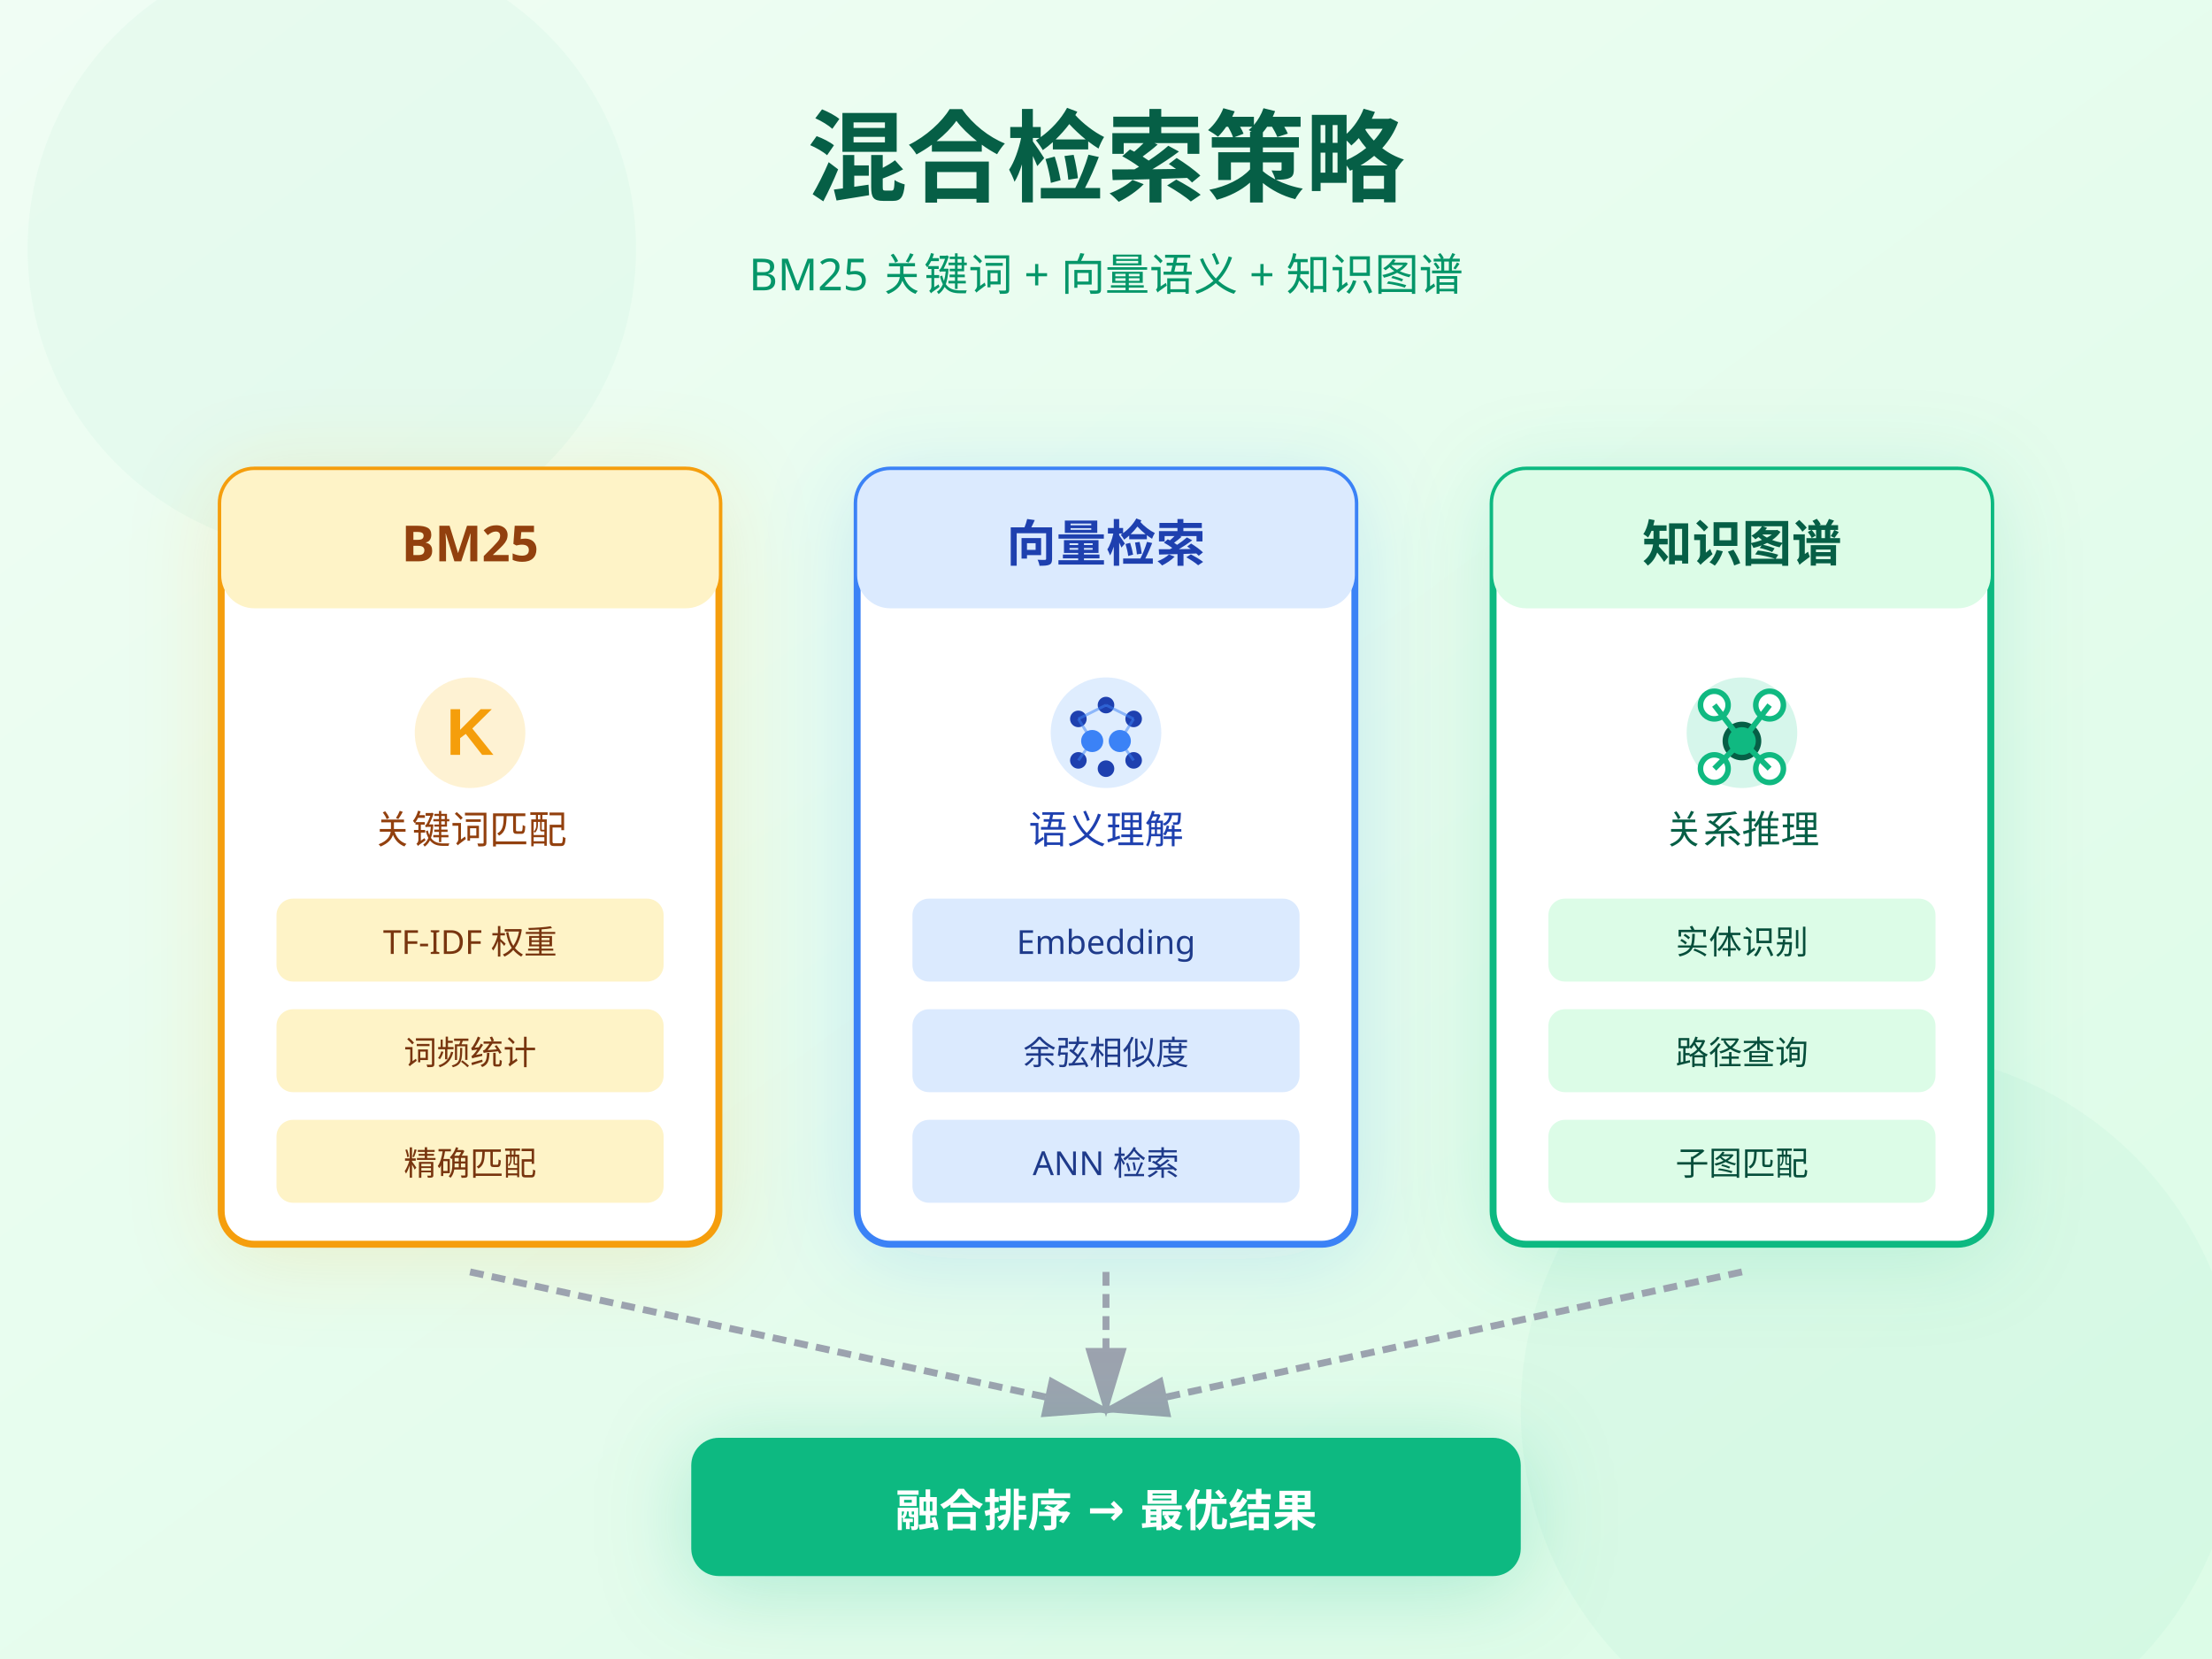
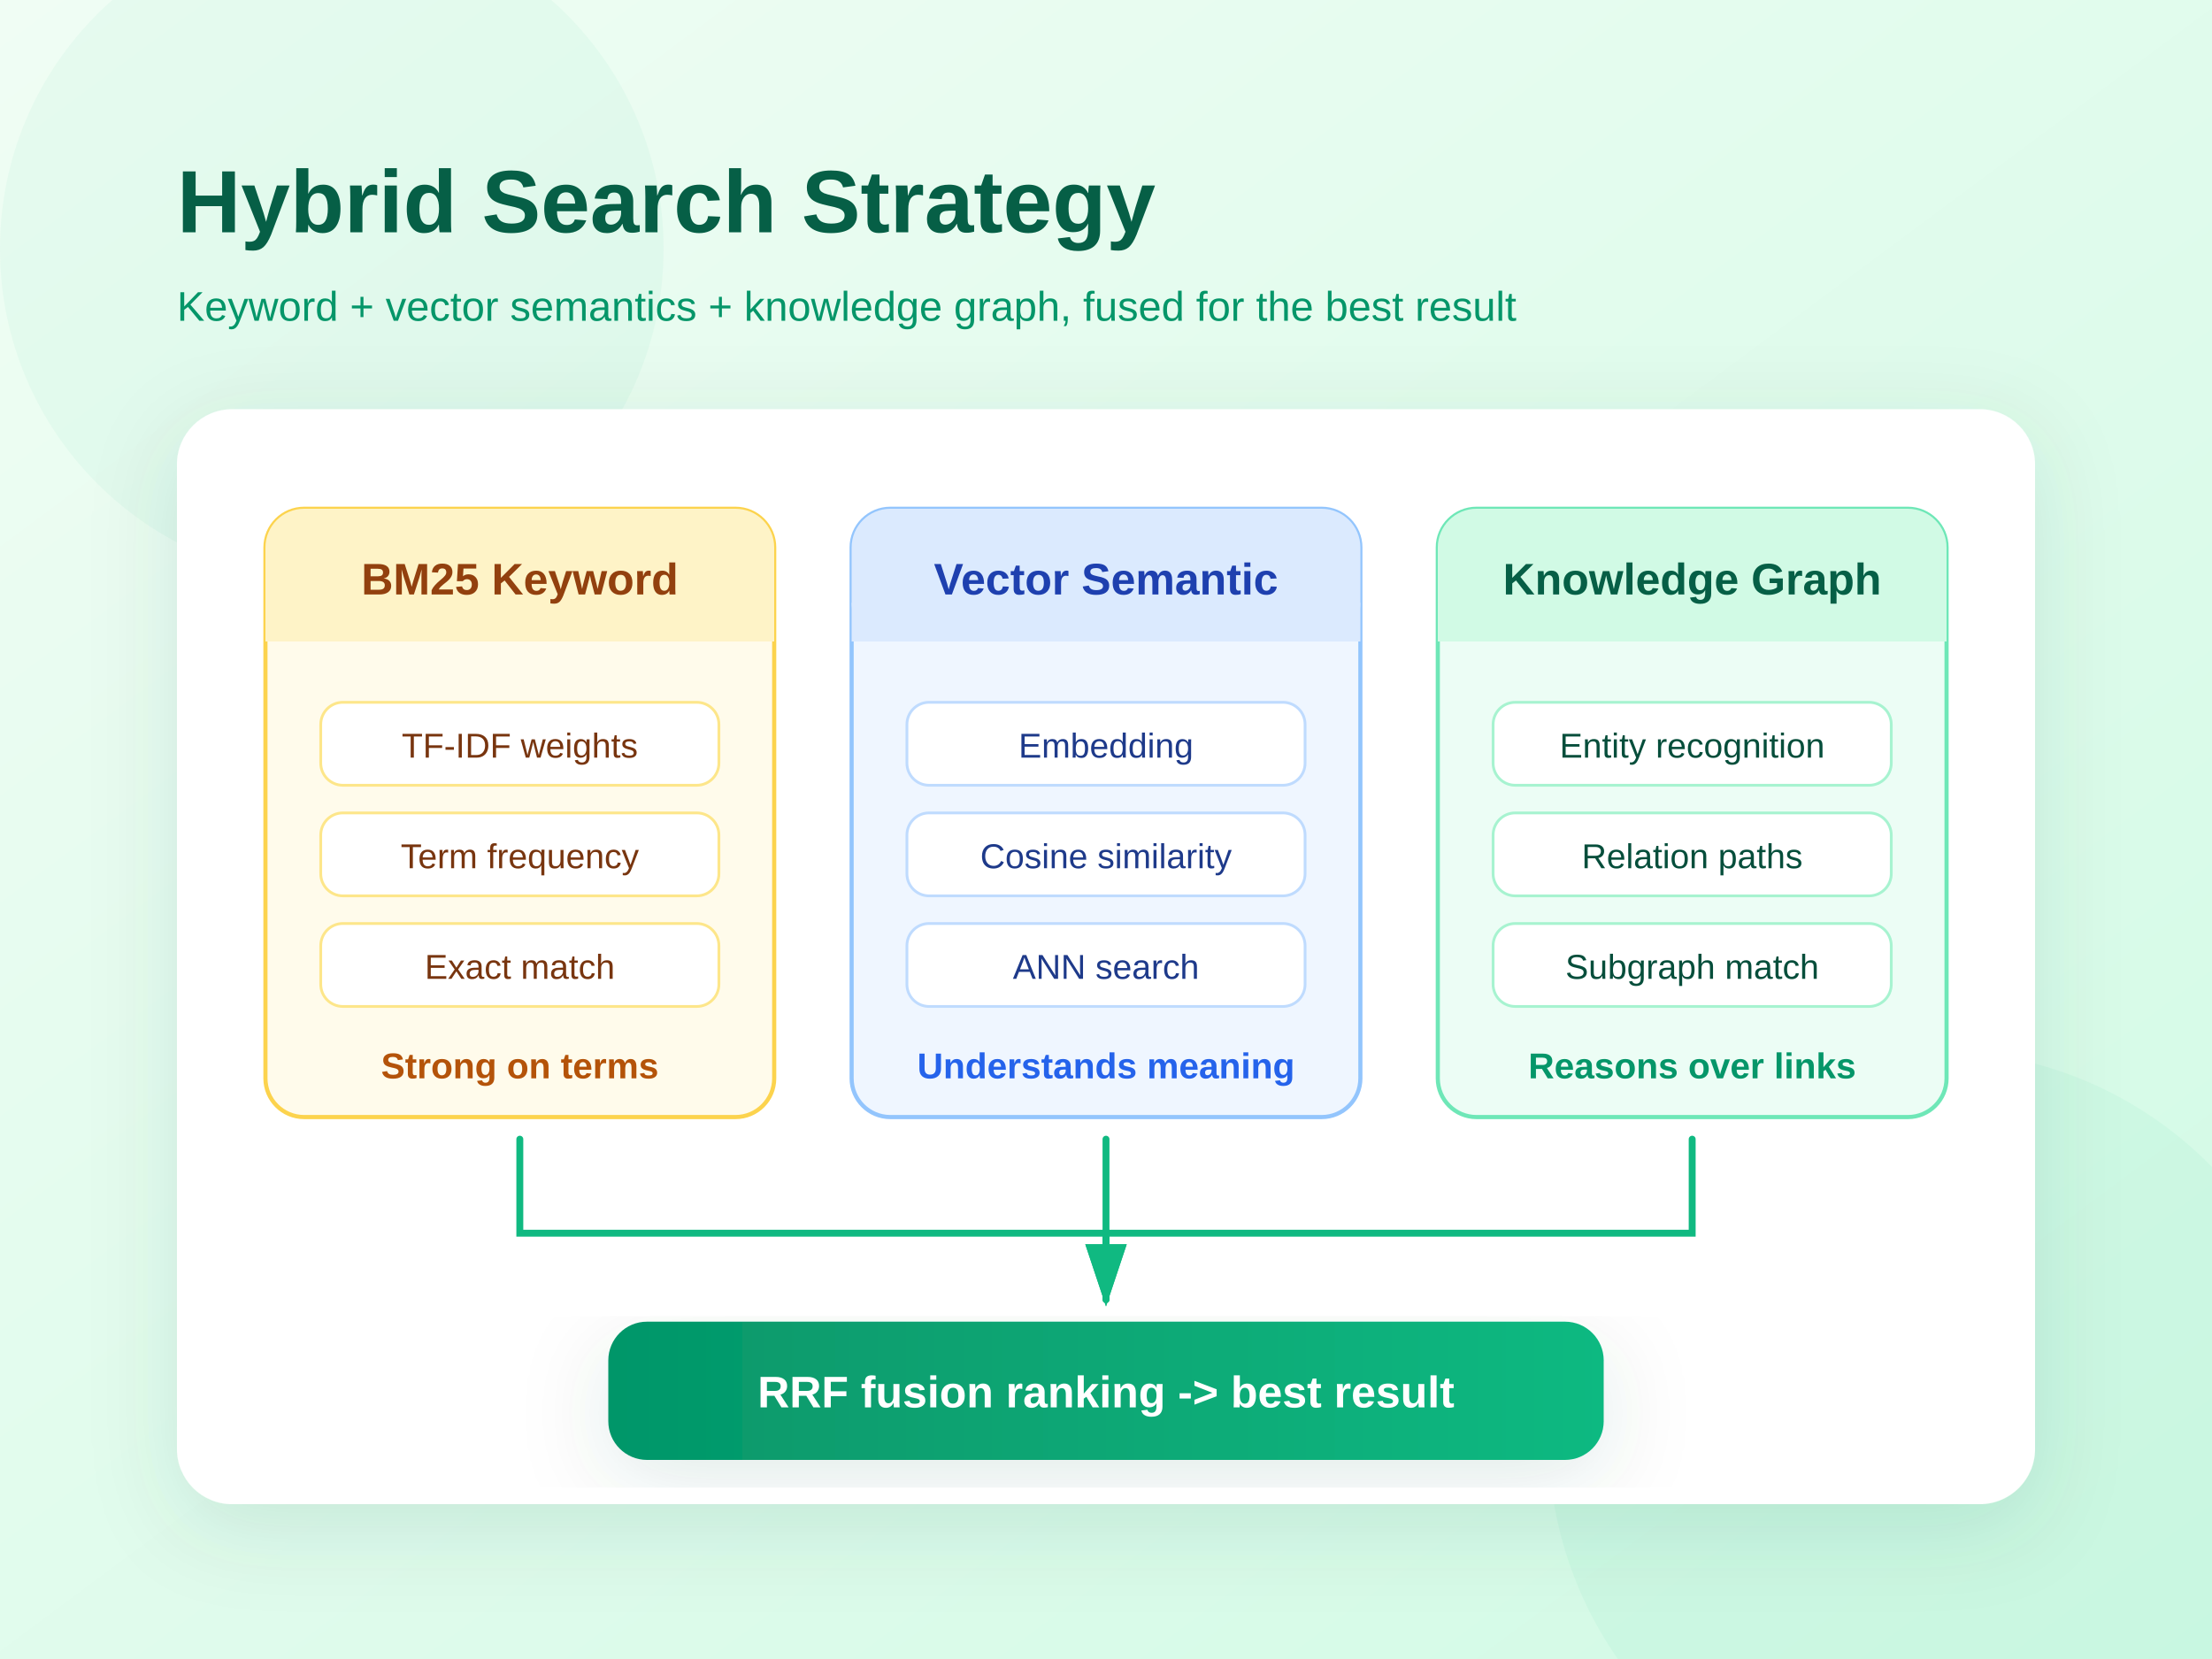
<svg xmlns="http://www.w3.org/2000/svg" viewBox="0 0 800 600">
  <defs>
-     <linearGradient id="grad2" x1="0%" y1="0%" x2="100%" y2="100%">
-       <stop offset="0%" style="stop-color:#F0FDF4;stop-opacity:1" />
-       <stop offset="100%" style="stop-color:#DCFCE7;stop-opacity:1" />
+     <linearGradient id="bg2" x1="0%" y1="0%" x2="100%" y2="100%">
+       <stop offset="0%" stop-color="#F0FDF4" />
+       <stop offset="100%" stop-color="#D1FAE5" />
    </linearGradient>
+     <linearGradient id="brand2" x1="0%" y1="0%" x2="100%" y2="0%">
+       <stop offset="0%" stop-color="#059669" />
+       <stop offset="100%" stop-color="#10B981" />
+     </linearGradient>
+     <filter id="soft2" x="-20%" y="-20%" width="140%" height="140%">
+       <feDropShadow dx="0" dy="8" stdDeviation="16" flood-color="#065F46" flood-opacity="0.12" />
+     </filter>
  </defs>
-   <rect width="800" height="600" fill="url(#grad2)" />
-   <circle cx="120" cy="90" r="110" fill="#10B981" opacity="0.04" />
-   <circle cx="680" cy="510" r="130" fill="#10B981" opacity="0.04" />
-   <text x="400" y="70" font-family="PingFang SC, sans-serif" font-size="36" font-weight="700" fill="#065F46" text-anchor="middle">混合检索策略</text>
-   <text x="400" y="105" font-family="PingFang SC, sans-serif" font-size="16" fill="#059669" text-anchor="middle">BM25 关键词 + 向量语义 + 知识图谱</text>
-   <g transform="translate(80, 170)">
-     <rect width="180" height="280" rx="12" fill="white" stroke="#F59E0B" stroke-width="2.5" filter="drop-shadow(0 4px 16px rgba(245, 158, 11, 0.15))" />
-     <rect width="180" height="50" rx="12" fill="#FEF3C7" />
-     <text x="90" y="33" font-family="PingFang SC, sans-serif" font-size="18" font-weight="700" fill="#92400E" text-anchor="middle">BM25</text>
-     <g transform="translate(65, 70)">
-       <circle cx="25" cy="25" r="20" fill="#FBBF24" opacity="0.2" />
-       <text x="25" y="33" font-family="Arial" font-size="24" font-weight="700" fill="#F59E0B" text-anchor="middle">K</text>
+   <rect width="800" height="600" fill="url(#bg2)" />
+   <circle cx="120" cy="90" r="120" fill="#10B981" opacity="0.05" />
+   <circle cx="700" cy="520" r="140" fill="#34D399" opacity="0.06" />
+   <text x="64" y="84" font-family="Arial, sans-serif" font-size="32" font-weight="700" fill="#065F46">Hybrid Search Strategy</text>
+   <text x="64" y="116" font-family="Arial, sans-serif" font-size="15" fill="#059669">Keyword + vector semantics + knowledge graph, fused for the best result</text>
+   <g filter="url(#soft2)">
+     <rect x="64" y="148" width="672" height="396" rx="20" fill="#FFFFFF" />
+   </g>
+   <g transform="translate(96, 184)">
+     <rect width="184" height="220" rx="14" fill="#FFFBEB" stroke="#FCD34D" stroke-width="1.5" />
+     <rect width="184" height="48" rx="14" fill="#FEF3C7" />
+     <rect y="34" width="184" height="14" fill="#FEF3C7" />
+     <text x="92" y="31" font-family="Arial, sans-serif" font-size="16" font-weight="700" fill="#92400E" text-anchor="middle">BM25 Keyword</text>
+     <g font-family="Arial, sans-serif" font-size="12.5" fill="#78350F">
+       <rect x="20" y="70" width="144" height="30" rx="8" fill="#FFFFFF" stroke="#FDE68A" />
+       <text x="92" y="90" text-anchor="middle">TF-IDF weights</text>
+       <rect x="20" y="110" width="144" height="30" rx="8" fill="#FFFFFF" stroke="#FDE68A" />
+       <text x="92" y="130" text-anchor="middle">Term frequency</text>
+       <rect x="20" y="150" width="144" height="30" rx="8" fill="#FFFFFF" stroke="#FDE68A" />
+       <text x="92" y="170" text-anchor="middle">Exact match</text>
    </g>
-     <text x="90" y="135" font-family="PingFang SC, sans-serif" font-size="14" fill="#92400E" text-anchor="middle">关键词匹配</text>
-     <g transform="translate(20, 155)">
-       <rect x="0" y="0" width="140" height="30" rx="6" fill="#FEF3C7" />
-       <text x="70" y="20" font-family="PingFang SC, sans-serif" font-size="12" fill="#78350F" text-anchor="middle">TF-IDF 权重</text>
+     <text x="92" y="206" font-family="Arial, sans-serif" font-size="13" font-weight="600" fill="#B45309" text-anchor="middle">Strong on terms</text>
+   </g>
+   <g transform="translate(308, 184)">
+     <rect width="184" height="220" rx="14" fill="#EFF6FF" stroke="#93C5FD" stroke-width="1.5" />
+     <rect width="184" height="48" rx="14" fill="#DBEAFE" />
+     <rect y="34" width="184" height="14" fill="#DBEAFE" />
+     <text x="92" y="31" font-family="Arial, sans-serif" font-size="16" font-weight="700" fill="#1E40AF" text-anchor="middle">Vector Semantic</text>
+     <g font-family="Arial, sans-serif" font-size="12.5" fill="#1E3A8A">
+       <rect x="20" y="70" width="144" height="30" rx="8" fill="#FFFFFF" stroke="#BFDBFE" />
+       <text x="92" y="90" text-anchor="middle">Embedding</text>
+       <rect x="20" y="110" width="144" height="30" rx="8" fill="#FFFFFF" stroke="#BFDBFE" />
+       <text x="92" y="130" text-anchor="middle">Cosine similarity</text>
+       <rect x="20" y="150" width="144" height="30" rx="8" fill="#FFFFFF" stroke="#BFDBFE" />
+       <text x="92" y="170" text-anchor="middle">ANN search</text>
    </g>
-     <g transform="translate(20, 195)">
-       <rect x="0" y="0" width="140" height="30" rx="6" fill="#FEF3C7" />
-       <text x="70" y="20" font-family="PingFang SC, sans-serif" font-size="12" fill="#78350F" text-anchor="middle">词频统计</text>
+     <text x="92" y="206" font-family="Arial, sans-serif" font-size="13" font-weight="600" fill="#2563EB" text-anchor="middle">Understands meaning</text>
+   </g>
+   <g transform="translate(520, 184)">
+     <rect width="184" height="220" rx="14" fill="#ECFDF5" stroke="#6EE7B7" stroke-width="1.5" />
+     <rect width="184" height="48" rx="14" fill="#D1FAE5" />
+     <rect y="34" width="184" height="14" fill="#D1FAE5" />
+     <text x="92" y="31" font-family="Arial, sans-serif" font-size="16" font-weight="700" fill="#065F46" text-anchor="middle">Knowledge Graph</text>
+     <g font-family="Arial, sans-serif" font-size="12.5" fill="#064E3B">
+       <rect x="20" y="70" width="144" height="30" rx="8" fill="#FFFFFF" stroke="#A7F3D0" />
+       <text x="92" y="90" text-anchor="middle">Entity recognition</text>
+       <rect x="20" y="110" width="144" height="30" rx="8" fill="#FFFFFF" stroke="#A7F3D0" />
+       <text x="92" y="130" text-anchor="middle">Relation paths</text>
+       <rect x="20" y="150" width="144" height="30" rx="8" fill="#FFFFFF" stroke="#A7F3D0" />
+       <text x="92" y="170" text-anchor="middle">Subgraph match</text>
    </g>
-     <g transform="translate(20, 235)">
-       <rect x="0" y="0" width="140" height="30" rx="6" fill="#FEF3C7" />
-       <text x="70" y="20" font-family="PingFang SC, sans-serif" font-size="12" fill="#78350F" text-anchor="middle">精确匹配</text>
-     </g>
+     <text x="92" y="206" font-family="Arial, sans-serif" font-size="13" font-weight="600" fill="#059669" text-anchor="middle">Reasons over links</text>
  </g>
-   <g transform="translate(310, 170)">
-     <rect width="180" height="280" rx="12" fill="white" stroke="#3B82F6" stroke-width="2.5" filter="drop-shadow(0 4px 16px rgba(59, 130, 246, 0.15))" />
-     <rect width="180" height="50" rx="12" fill="#DBEAFE" />
-     <text x="90" y="33" font-family="PingFang SC, sans-serif" font-size="18" font-weight="700" fill="#1E40AF" text-anchor="middle">向量检索</text>
-     <g transform="translate(65, 70)">
-       <circle cx="25" cy="25" r="20" fill="#60A5FA" opacity="0.2" />
-       <circle cx="15" cy="20" r="3" fill="#1E40AF" />
-       <circle cx="25" cy="15" r="3" fill="#1E40AF" />
-       <circle cx="35" cy="20" r="3" fill="#1E40AF" />
-       <circle cx="20" cy="28" r="4" fill="#3B82F6" />
-       <circle cx="30" cy="28" r="4" fill="#3B82F6" />
-       <circle cx="15" cy="35" r="3" fill="#1E40AF" />
-       <circle cx="25" cy="38" r="3" fill="#1E40AF" />
-       <circle cx="35" cy="35" r="3" fill="#1E40AF" />
-       <line x1="15" y1="20" x2="25" y2="15" stroke="#3B82F6" stroke-width="1" opacity="0.5" />
-       <line x1="25" y1="15" x2="35" y2="20" stroke="#3B82F6" stroke-width="1" opacity="0.5" />
-       <line x1="15" y1="20" x2="20" y2="28" stroke="#3B82F6" stroke-width="1" opacity="0.5" />
-       <line x1="35" y1="20" x2="30" y2="28" stroke="#3B82F6" stroke-width="1" opacity="0.5" />
-       <line x1="20" y1="28" x2="15" y2="35" stroke="#3B82F6" stroke-width="1" opacity="0.5" />
-       <line x1="30" y1="28" x2="35" y2="35" stroke="#3B82F6" stroke-width="1" opacity="0.5" />
-     </g>
-     <text x="90" y="135" font-family="PingFang SC, sans-serif" font-size="14" fill="#1E40AF" text-anchor="middle">语义理解</text>
-     <g transform="translate(20, 155)">
-       <rect x="0" y="0" width="140" height="30" rx="6" fill="#DBEAFE" />
-       <text x="70" y="20" font-family="PingFang SC, sans-serif" font-size="12" fill="#1E3A8A" text-anchor="middle">Embedding</text>
-     </g>
-     <g transform="translate(20, 195)">
-       <rect x="0" y="0" width="140" height="30" rx="6" fill="#DBEAFE" />
-       <text x="70" y="20" font-family="PingFang SC, sans-serif" font-size="12" fill="#1E3A8A" text-anchor="middle">余弦相似度</text>
-     </g>
-     <g transform="translate(20, 235)">
-       <rect x="0" y="0" width="140" height="30" rx="6" fill="#DBEAFE" />
-       <text x="70" y="20" font-family="PingFang SC, sans-serif" font-size="12" fill="#1E3A8A" text-anchor="middle">ANN 检索</text>
-     </g>
+   <g stroke="#10B981" stroke-width="2.5" fill="none" stroke-linecap="round">
+     <path d="M188 412 V446 H400 V470" marker-end="url(#arr2)" />
+     <path d="M400 412 V470" marker-end="url(#arr2)" />
+     <path d="M612 412 V446 H400" />
  </g>
-   <g transform="translate(540, 170)">
-     <rect width="180" height="280" rx="12" fill="white" stroke="#10B981" stroke-width="2.5" filter="drop-shadow(0 4px 16px rgba(16, 185, 129, 0.15))" />
-     <rect width="180" height="50" rx="12" fill="#DCFCE7" />
-     <text x="90" y="33" font-family="PingFang SC, sans-serif" font-size="18" font-weight="700" fill="#065F46" text-anchor="middle">知识图谱</text>
-     <g transform="translate(65, 70)">
-       <circle cx="25" cy="25" r="20" fill="#34D399" opacity="0.2" />
-       <circle cx="15" cy="15" r="5" fill="#FFFFFF" stroke="#10B981" stroke-width="2" />
-       <circle cx="35" cy="15" r="5" fill="#FFFFFF" stroke="#10B981" stroke-width="2" />
-       <circle cx="25" cy="28" r="6" fill="#10B981" stroke="#065F46" stroke-width="2" />
-       <circle cx="15" cy="38" r="5" fill="#FFFFFF" stroke="#10B981" stroke-width="2" />
-       <circle cx="35" cy="38" r="5" fill="#FFFFFF" stroke="#10B981" stroke-width="2" />
-       <line x1="15" y1="15" x2="25" y2="28" stroke="#10B981" stroke-width="2" />
-       <line x1="35" y1="15" x2="25" y2="28" stroke="#10B981" stroke-width="2" />
-       <line x1="25" y1="28" x2="15" y2="38" stroke="#10B981" stroke-width="2" />
-       <line x1="25" y1="28" x2="35" y2="38" stroke="#10B981" stroke-width="2" />
-     </g>
-     <text x="90" y="135" font-family="PingFang SC, sans-serif" font-size="14" fill="#065F46" text-anchor="middle">关系推理</text>
-     <g transform="translate(20, 155)">
-       <rect x="0" y="0" width="140" height="30" rx="6" fill="#DCFCE7" />
-       <text x="70" y="20" font-family="PingFang SC, sans-serif" font-size="12" fill="#064E3B" text-anchor="middle">实体识别</text>
-     </g>
-     <g transform="translate(20, 195)">
-       <rect x="0" y="0" width="140" height="30" rx="6" fill="#DCFCE7" />
-       <text x="70" y="20" font-family="PingFang SC, sans-serif" font-size="12" fill="#064E3B" text-anchor="middle">路径查询</text>
-     </g>
-     <g transform="translate(20, 235)">
-       <rect x="0" y="0" width="140" height="30" rx="6" fill="#DCFCE7" />
-       <text x="70" y="20" font-family="PingFang SC, sans-serif" font-size="12" fill="#064E3B" text-anchor="middle">子图匹配</text>
-     </g>
-   </g>
-   <path d="M170 460 L400 510" stroke="#9CA3AF" stroke-width="2.5" stroke-dasharray="5,3" marker-end="url(#arrowGray)" />
-   <path d="M400 460 L400 510" stroke="#9CA3AF" stroke-width="2.5" stroke-dasharray="5,3" marker-end="url(#arrowGray)" />
-   <path d="M630 460 L400 510" stroke="#9CA3AF" stroke-width="2.5" stroke-dasharray="5,3" marker-end="url(#arrowGray)" />
-   <g transform="translate(250, 520)">
-     <rect width="300" height="50" rx="10" fill="#10B981" filter="drop-shadow(0 4px 16px rgba(16, 185, 129, 0.25))" />
-     <text x="150" y="32" font-family="PingFang SC, sans-serif" font-size="16" font-weight="700" fill="white" text-anchor="middle">融合排序 → 最优结果</text>
+   <g transform="translate(220, 478)">
+     <rect width="360" height="50" rx="14" fill="url(#brand2)" filter="url(#soft2)" />
+     <text x="180" y="31" font-family="Arial, sans-serif" font-size="16" font-weight="700" fill="#FFFFFF" text-anchor="middle">RRF fusion ranking -&gt; best result</text>
  </g>
  <defs>
-     <marker id="arrowGray" markerWidth="10" markerHeight="10" refX="9" refY="3" orient="auto">
-       <polygon points="0 0, 10 3, 0 6" fill="#9CA3AF" />
+     <marker id="arr2" markerWidth="9" markerHeight="9" refX="8" refY="3" orient="auto">
+       <polygon points="0 0, 9 3, 0 6" fill="#10B981" />
    </marker>
  </defs>
</svg>
